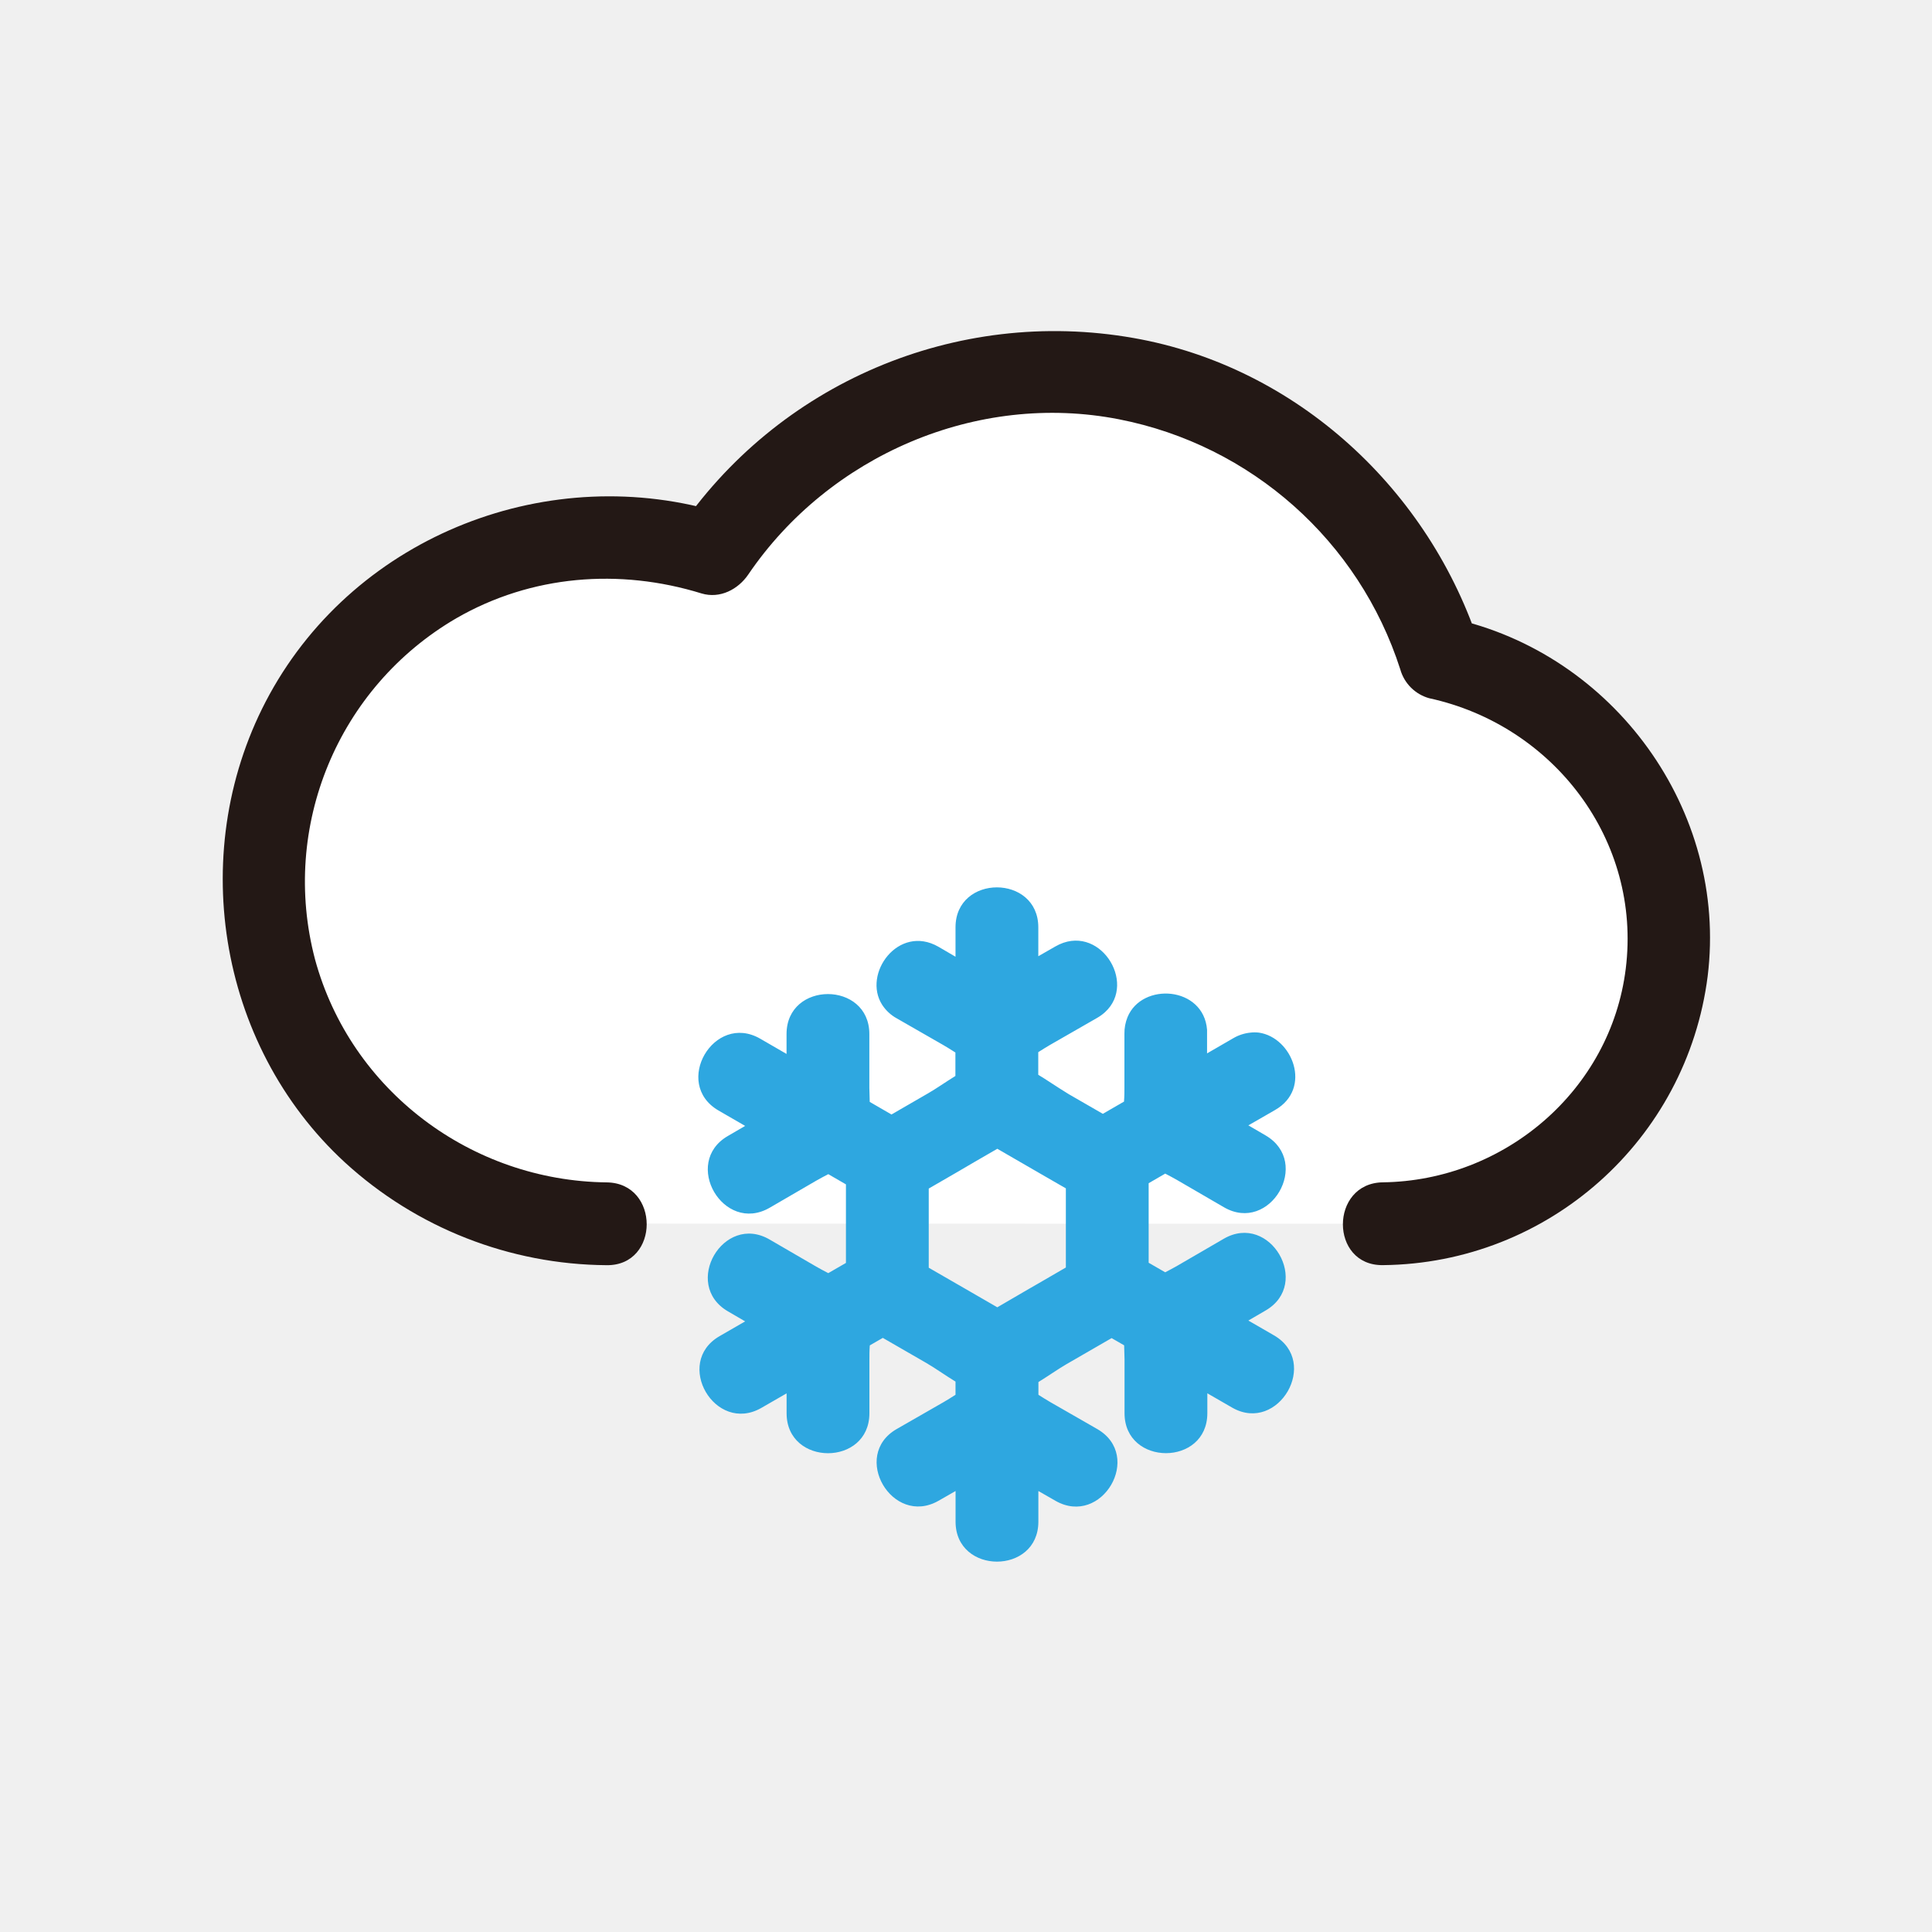
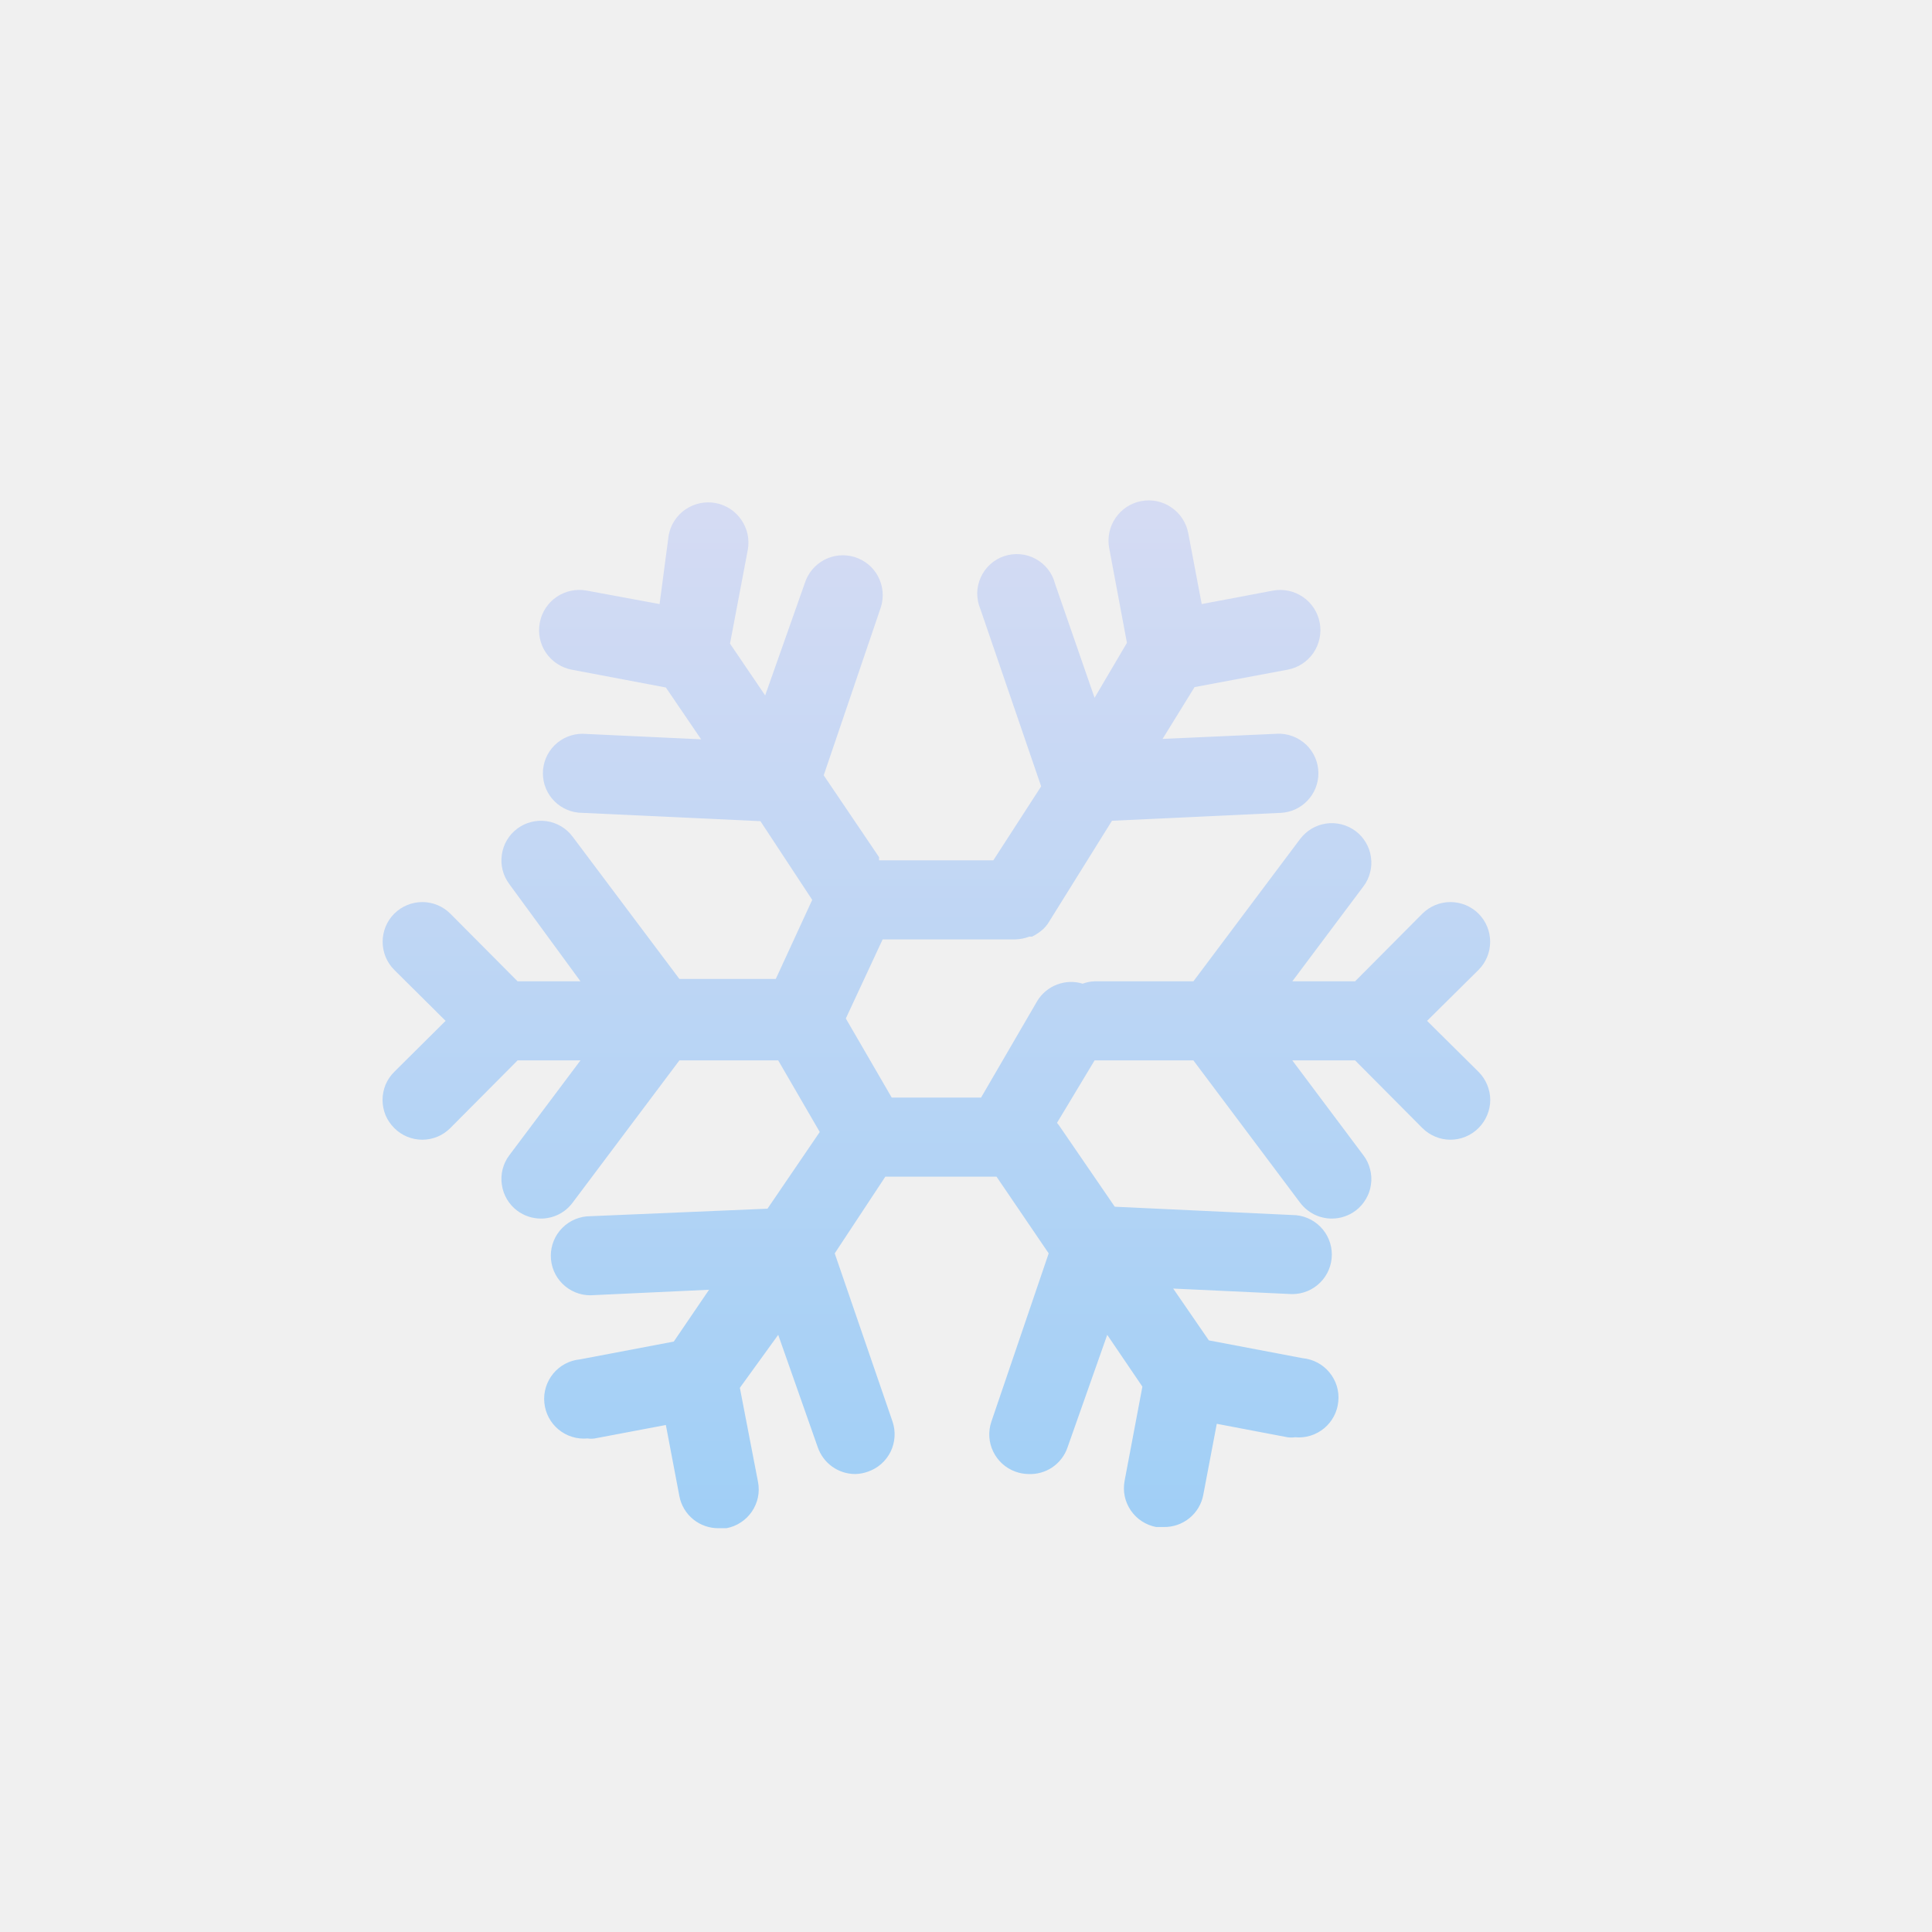
- <svg xmlns="http://www.w3.org/2000/svg" viewBox="75 75 350 350">
+ <svg xmlns="http://www.w3.org/2000/svg" width="200" height="200" viewBox="973 655 200 200" fill="none">
+   <path d="M1120.73 760.679L1126.06 755.398C1126.83 754.627 1127.26 753.582 1127.26 752.492C1127.26 751.402 1126.83 750.356 1126.06 749.585C1125.29 748.815 1124.24 748.382 1123.15 748.382C1122.06 748.382 1121.01 748.815 1120.24 749.585L1113.28 756.585H1106.78L1114.14 746.761C1114.47 746.331 1114.7 745.841 1114.83 745.321C1114.97 744.8 1115 744.258 1114.92 743.726C1114.85 743.194 1114.67 742.682 1114.39 742.219C1114.12 741.757 1113.76 741.352 1113.33 741.03C1112.89 740.707 1112.41 740.473 1111.88 740.339C1111.36 740.206 1110.82 740.176 1110.29 740.252C1109.76 740.328 1109.25 740.508 1108.78 740.782C1108.32 741.056 1107.92 741.419 1107.59 741.849L1096.54 756.585H1086.31C1085.89 756.6 1085.47 756.683 1085.08 756.831C1084.21 756.563 1083.27 756.595 1082.42 756.921C1081.56 757.248 1080.84 757.85 1080.37 758.632L1074.56 768.62H1065.31L1060.56 760.433L1064.37 752.246H1078.12C1078.61 752.23 1079.09 752.133 1079.55 751.96H1079.84C1080.26 751.753 1080.64 751.492 1080.99 751.182C1081.17 751.01 1081.34 750.818 1081.48 750.609L1088.11 739.966L1105.59 739.147C1106.64 739.094 1107.63 738.64 1108.35 737.878C1109.08 737.116 1109.48 736.104 1109.48 735.053C1109.48 734.498 1109.37 733.949 1109.15 733.438C1108.93 732.928 1108.61 732.467 1108.21 732.084C1107.8 731.701 1107.33 731.404 1106.81 731.211C1106.29 731.017 1105.73 730.932 1105.18 730.96L1093.35 731.492L1096.66 726.129L1106.28 724.328C1107.37 724.127 1108.33 723.503 1108.96 722.594C1109.58 721.684 1109.82 720.563 1109.62 719.477C1109.42 718.392 1108.8 717.43 1107.89 716.805C1106.98 716.179 1105.86 715.94 1104.77 716.141L1097.4 717.533L1096.01 710.206C1095.81 709.12 1095.18 708.158 1094.27 707.533C1093.37 706.907 1092.24 706.668 1091.16 706.869C1090.07 707.07 1089.11 707.694 1088.49 708.604C1087.86 709.513 1087.62 710.634 1087.82 711.72L1089.66 721.545L1086.31 727.235L1082.21 715.404C1082.07 714.862 1081.82 714.355 1081.47 713.915C1081.12 713.475 1080.69 713.111 1080.19 712.845C1079.7 712.58 1079.16 712.419 1078.6 712.373C1078.04 712.326 1077.48 712.395 1076.94 712.575C1076.41 712.755 1075.92 713.042 1075.51 713.418C1075.09 713.795 1074.76 714.253 1074.53 714.764C1074.3 715.275 1074.17 715.828 1074.16 716.389C1074.16 716.95 1074.26 717.506 1074.48 718.024L1080.78 736.404L1075.83 744.059H1064C1064 744.059 1064 743.814 1064 743.732L1058.27 735.258L1064.2 717.82C1064.52 716.772 1064.41 715.64 1063.9 714.673C1063.39 713.705 1062.51 712.982 1061.46 712.662C1060.41 712.341 1059.28 712.45 1058.31 712.965C1057.35 713.479 1056.62 714.357 1056.3 715.404L1052.21 726.989L1048.57 721.627L1050.41 711.925C1050.51 711.387 1050.5 710.835 1050.39 710.301C1050.27 709.766 1050.05 709.259 1049.74 708.808C1049.43 708.358 1049.04 707.973 1048.58 707.675C1048.12 707.378 1047.61 707.173 1047.07 707.074C1046.53 706.975 1045.98 706.982 1045.45 707.096C1044.91 707.21 1044.41 707.428 1043.95 707.737C1043.5 708.047 1043.12 708.443 1042.82 708.901C1042.52 709.36 1042.32 709.873 1042.22 710.41L1041.28 717.533L1033.75 716.141C1033.21 716.039 1032.66 716.044 1032.12 716.155C1031.59 716.266 1031.08 716.482 1030.62 716.79C1029.71 717.412 1029.08 718.371 1028.88 719.457C1028.67 720.543 1028.9 721.666 1029.52 722.579C1030.15 723.493 1031.11 724.122 1032.19 724.328L1041.93 726.17L1045.58 731.533L1033.3 730.96C1032.21 730.96 1031.17 731.391 1030.4 732.159C1029.63 732.926 1029.2 733.968 1029.2 735.053C1029.2 736.139 1029.63 737.18 1030.4 737.948C1031.17 738.716 1032.21 739.147 1033.3 739.147L1051.72 740.007L1057.08 748.153L1053.31 756.34H1043.33L1032.27 741.603C1031.62 740.734 1030.65 740.16 1029.58 740.007C1028.5 739.853 1027.41 740.133 1026.54 740.784C1025.67 741.436 1025.1 742.405 1024.95 743.48C1024.79 744.555 1025.07 745.647 1025.72 746.515L1033.09 756.585H1026.58L1019.62 749.585C1018.85 748.815 1017.81 748.382 1016.72 748.382C1015.63 748.382 1014.58 748.815 1013.81 749.585C1013.04 750.356 1012.61 751.402 1012.61 752.492C1012.61 753.582 1013.04 754.627 1013.81 755.398L1019.13 760.679L1013.81 765.96C1013.43 766.34 1013.12 766.793 1012.91 767.292C1012.71 767.791 1012.6 768.326 1012.6 768.866C1012.6 769.406 1012.71 769.941 1012.91 770.44C1013.12 770.939 1013.43 771.392 1013.81 771.772C1014.19 772.156 1014.64 772.461 1015.14 772.668C1015.64 772.876 1016.18 772.983 1016.72 772.983C1017.26 772.983 1017.79 772.876 1018.29 772.668C1018.79 772.461 1019.24 772.156 1019.62 771.772L1026.58 764.772H1033.09L1025.72 774.597C1025.07 775.466 1024.79 776.557 1024.95 777.632C1025.1 778.707 1025.67 779.677 1026.54 780.328C1027.25 780.859 1028.11 781.147 1029 781.147C1029.63 781.147 1030.26 780.999 1030.83 780.715C1031.4 780.43 1031.89 780.018 1032.27 779.509L1043.33 764.772H1053.56L1057.86 772.182L1052.45 780.123L1034.11 780.901C1033.03 780.901 1031.99 781.332 1031.22 782.1C1030.45 782.868 1030.02 783.909 1030.02 784.995C1030.02 786.08 1030.45 787.121 1031.22 787.889C1031.99 788.657 1033.03 789.088 1034.11 789.088L1046.4 788.515L1042.75 793.878L1033.05 795.72C1031.96 795.823 1030.96 796.353 1030.27 797.194C1029.58 798.034 1029.24 799.116 1029.35 800.202C1029.45 801.288 1029.98 802.288 1030.82 802.983C1031.66 803.678 1032.74 804.01 1033.83 803.907C1034.07 803.947 1034.32 803.947 1034.57 803.907L1041.93 802.515L1043.33 809.883C1043.51 810.829 1044.02 811.681 1044.77 812.287C1045.52 812.894 1046.46 813.217 1047.42 813.199H1048.2C1048.73 813.101 1049.23 812.899 1049.68 812.605C1050.14 812.31 1050.52 811.93 1050.83 811.485C1051.13 811.04 1051.35 810.539 1051.46 810.011C1051.57 809.484 1051.57 808.939 1051.47 808.41L1049.59 798.667L1053.56 793.182L1057.65 804.807C1057.93 805.62 1058.45 806.327 1059.15 806.826C1059.85 807.326 1060.68 807.593 1061.54 807.591C1061.99 807.581 1062.43 807.498 1062.85 807.345C1063.88 806.992 1064.72 806.246 1065.2 805.271C1065.67 804.296 1065.74 803.173 1065.39 802.147L1059.41 784.749L1064.65 776.808H1076.16L1081.56 784.749L1075.62 802.188C1075.28 803.203 1075.35 804.312 1075.82 805.276C1076.29 806.241 1077.11 806.983 1078.12 807.345C1078.54 807.498 1078.98 807.581 1079.43 807.591C1080.32 807.638 1081.21 807.391 1081.95 806.888C1082.68 806.385 1083.24 805.655 1083.52 804.807L1087.62 793.182L1091.26 798.544L1089.42 808.287C1089.32 808.817 1089.32 809.361 1089.43 809.889C1089.54 810.416 1089.76 810.917 1090.06 811.362C1090.37 811.807 1090.75 812.188 1091.21 812.482C1091.66 812.776 1092.16 812.978 1092.69 813.076H1093.47C1094.43 813.094 1095.37 812.771 1096.12 812.164C1096.87 811.558 1097.38 810.707 1097.56 809.761L1098.96 802.392L1106.28 803.784C1106.54 803.822 1106.8 803.822 1107.06 803.784C1108.15 803.887 1109.23 803.555 1110.07 802.86C1110.91 802.165 1111.44 801.165 1111.54 800.079C1111.65 798.994 1111.32 797.911 1110.62 797.071C1109.93 796.23 1108.93 795.7 1107.84 795.597L1098.14 793.755L1094.45 788.392L1106.73 788.965H1106.78C1107.86 788.965 1108.9 788.534 1109.67 787.766C1110.44 786.999 1110.87 785.957 1110.87 784.872C1110.87 783.786 1110.44 782.745 1109.67 781.977C1108.9 781.21 1107.86 780.778 1106.78 780.778L1088.4 779.919L1082.62 771.486C1082.62 771.486 1082.62 771.486 1082.42 771.24L1086.31 764.772H1096.54L1107.59 779.509C1107.98 780.018 1108.47 780.43 1109.04 780.715C1109.61 780.999 1110.23 781.147 1110.87 781.147C1111.75 781.147 1112.62 780.859 1113.33 780.328C1113.76 780.005 1114.12 779.601 1114.39 779.139C1114.67 778.676 1114.85 778.164 1114.92 777.632C1115 777.1 1114.97 776.558 1114.83 776.037C1114.7 775.516 1114.47 775.027 1114.14 774.597L1106.78 764.772H1113.28L1120.24 771.772C1120.62 772.156 1121.08 772.461 1121.58 772.668C1122.07 772.876 1122.61 772.983 1123.15 772.983C1123.69 772.983 1124.23 772.876 1124.72 772.668C1125.22 772.461 1125.68 772.156 1126.06 771.772C1126.44 771.392 1126.74 770.939 1126.95 770.44C1127.16 769.941 1127.27 769.406 1127.27 768.866C1127.27 768.326 1127.16 767.791 1126.95 767.292C1126.74 766.793 1126.44 766.34 1126.06 765.96L1120.73 760.679Z" fill="url(#paint6_linear_413_784)" />
  <defs>
-     <style>.cls-1{fill:#fff;}.cls-2{fill:#231815;}.cls-3{fill:#2ea7e0;}</style>
+     <linearGradient id="paint6_linear_413_784" x1="1069.93" y1="706.8" x2="1069.93" y2="813.2" gradientUnits="userSpaceOnUse">
+       <stop stop-color="#D5DBF3" />
+       <stop offset="1" stop-color="#A0CFF6" />
+     </linearGradient>
  </defs>
-   <g data-name="图层 1" id="图层_1">
-     <path class="cls-1" d="M325.57,296.69a51.75,51.75,0,0,0,10.34-102.46,73.71,73.71,0,0,0-131.81-19,62.24,62.24,0,1,0-19.18,121.44" />
-     <path class="cls-2" d="M325.57,304.19a59.9,59.9,0,0,0,58.79-52.34c3.7-30-17-58.47-46.46-64.86l5.24,5.24c-9.07-28.39-33.17-50.81-62.81-56a82.4,82.4,0,0,0-82.71,35.25l8.47-3.45c-31.4-9.69-66.35,3.77-82.26,32.77-15.16,27.65-9.62,63.37,13.66,84.79a70.91,70.91,0,0,0,47.42,18.61c9.66.11,9.66-14.89,0-15-24.5-.27-46.36-16.6-52.84-40.4A55.22,55.22,0,0,1,157.67,187c13.58-7.83,29.54-9.09,44.43-4.49,3.34,1,6.63-.74,8.47-3.45,14.64-21.54,41.42-33.14,67.15-28.1a67.05,67.05,0,0,1,50.95,45.29,7.54,7.54,0,0,0,5.24,5.24c22.53,4.89,38.5,25.75,35.61,49-2.74,22.09-22,38.41-44,38.7-9.64.13-9.67,15.13,0,15Z" />
-     <path class="cls-3" d="M305.79,316.91l-4.64-2.68,3.14-1.83c8.34-4.85.8-17.82-7.57-13l-8.45,4.91c-.66.38-1.4.77-2.18,1.18l-3-1.73V289.35l3-1.74c.76.4,1.51.79,2.18,1.18l8.45,4.91c8.36,4.86,15.92-8.1,7.57-13l-3.14-1.83,3-1.72,1.87-1.08c6.75-3.9,3.12-13.11-2.95-14a6.53,6.53,0,0,0-1.56,0,7.66,7.66,0,0,0-3.07,1l-4.77,2.76q0-1.8,0-3.6c0-.23,0-.46,0-.68-.63-7.9-11.79-8.67-14.41-2.28a7.67,7.67,0,0,0-.56,3l0,9.77c0,.74,0,1.57-.07,2.42v.1l-3.84,2.22-6.19-3.57c-1-.61-2.24-1.41-3.51-2.24-.64-.42-1.31-.85-2-1.26v-4.1c.76-.48,1.5-.95,2.18-1.34l8.47-4.86a8.2,8.2,0,0,0,1.45-1.05c5.91-5.39-1.18-16.4-9-11.9l-3.09,1.77V243c0-9.65-15-9.67-15,0v5.32L245,246.51c-7.22-4.14-13.83,4.89-10.17,10.55a7.43,7.43,0,0,0,2.6,2.41l8.47,4.86c.68.39,1.42.86,2.18,1.34v4.25c-1.77,1.1-3.45,2.28-4.87,3.1l-6.71,3.88-3.94-2.28c0-.88-.07-1.73-.07-2.52l0-9.77c0-9.65-15-9.67-15,0q0,1.8,0,3.6l-4.77-2.76c-8.38-4.83-15.94,8.12-7.57,13l4.84,2.8-3.14,1.83c-8.34,4.85-.8,17.82,7.57,13l8.45-4.91c.66-.38,1.4-.77,2.18-1.18l3.2,1.85v14.23l-3.2,1.85c-.76-.4-1.51-.79-2.18-1.18l-8.45-4.91c-8.36-4.86-15.92,8.1-7.57,13l3.14,1.83-4.64,2.68c-8.36,4.83-.81,17.79,7.57,13l4.58-2.64q0,1.8,0,3.6c0,9.65,15,9.67,15,0l0-9.77c0-.77,0-1.63.07-2.52l2.36-1.36,7.87,4.54c1.53.88,3.36,2.19,5.3,3.38v2.39c-.76.48-1.5.95-2.18,1.34l-8.47,4.86c-8.37,4.8-.82,17.77,7.57,13l3.09-1.77v5.55c0,9.65,15,9.67,15,0v-5.55l3.09,1.77c8.39,4.81,16-8.14,7.57-13l-8.47-4.86c-.68-.39-1.42-.86-2.18-1.34v-2.31c1.85-1.14,3.6-2.38,5.07-3.23l8.19-4.73,2.27,1.31c0,.88.07,1.73.07,2.52l0,9.77c0,9.65,15,9.67,15,0q0-1.8,0-3.6l4.58,2.64C306.59,334.7,314.15,321.74,305.79,316.91Zm-50.12-5.08-.1-.06-5.66-3.27-1.84-1.06-4.82-2.78V290.32l.74-.43,4.08-2.36,3.42-2,4.08-2.36.1-.06,4.08,2.36,3.32,1.92,4.18,2.41.84.48v14.34l-5,2.9-1.74,1Z" />
-   </g>
</svg>
